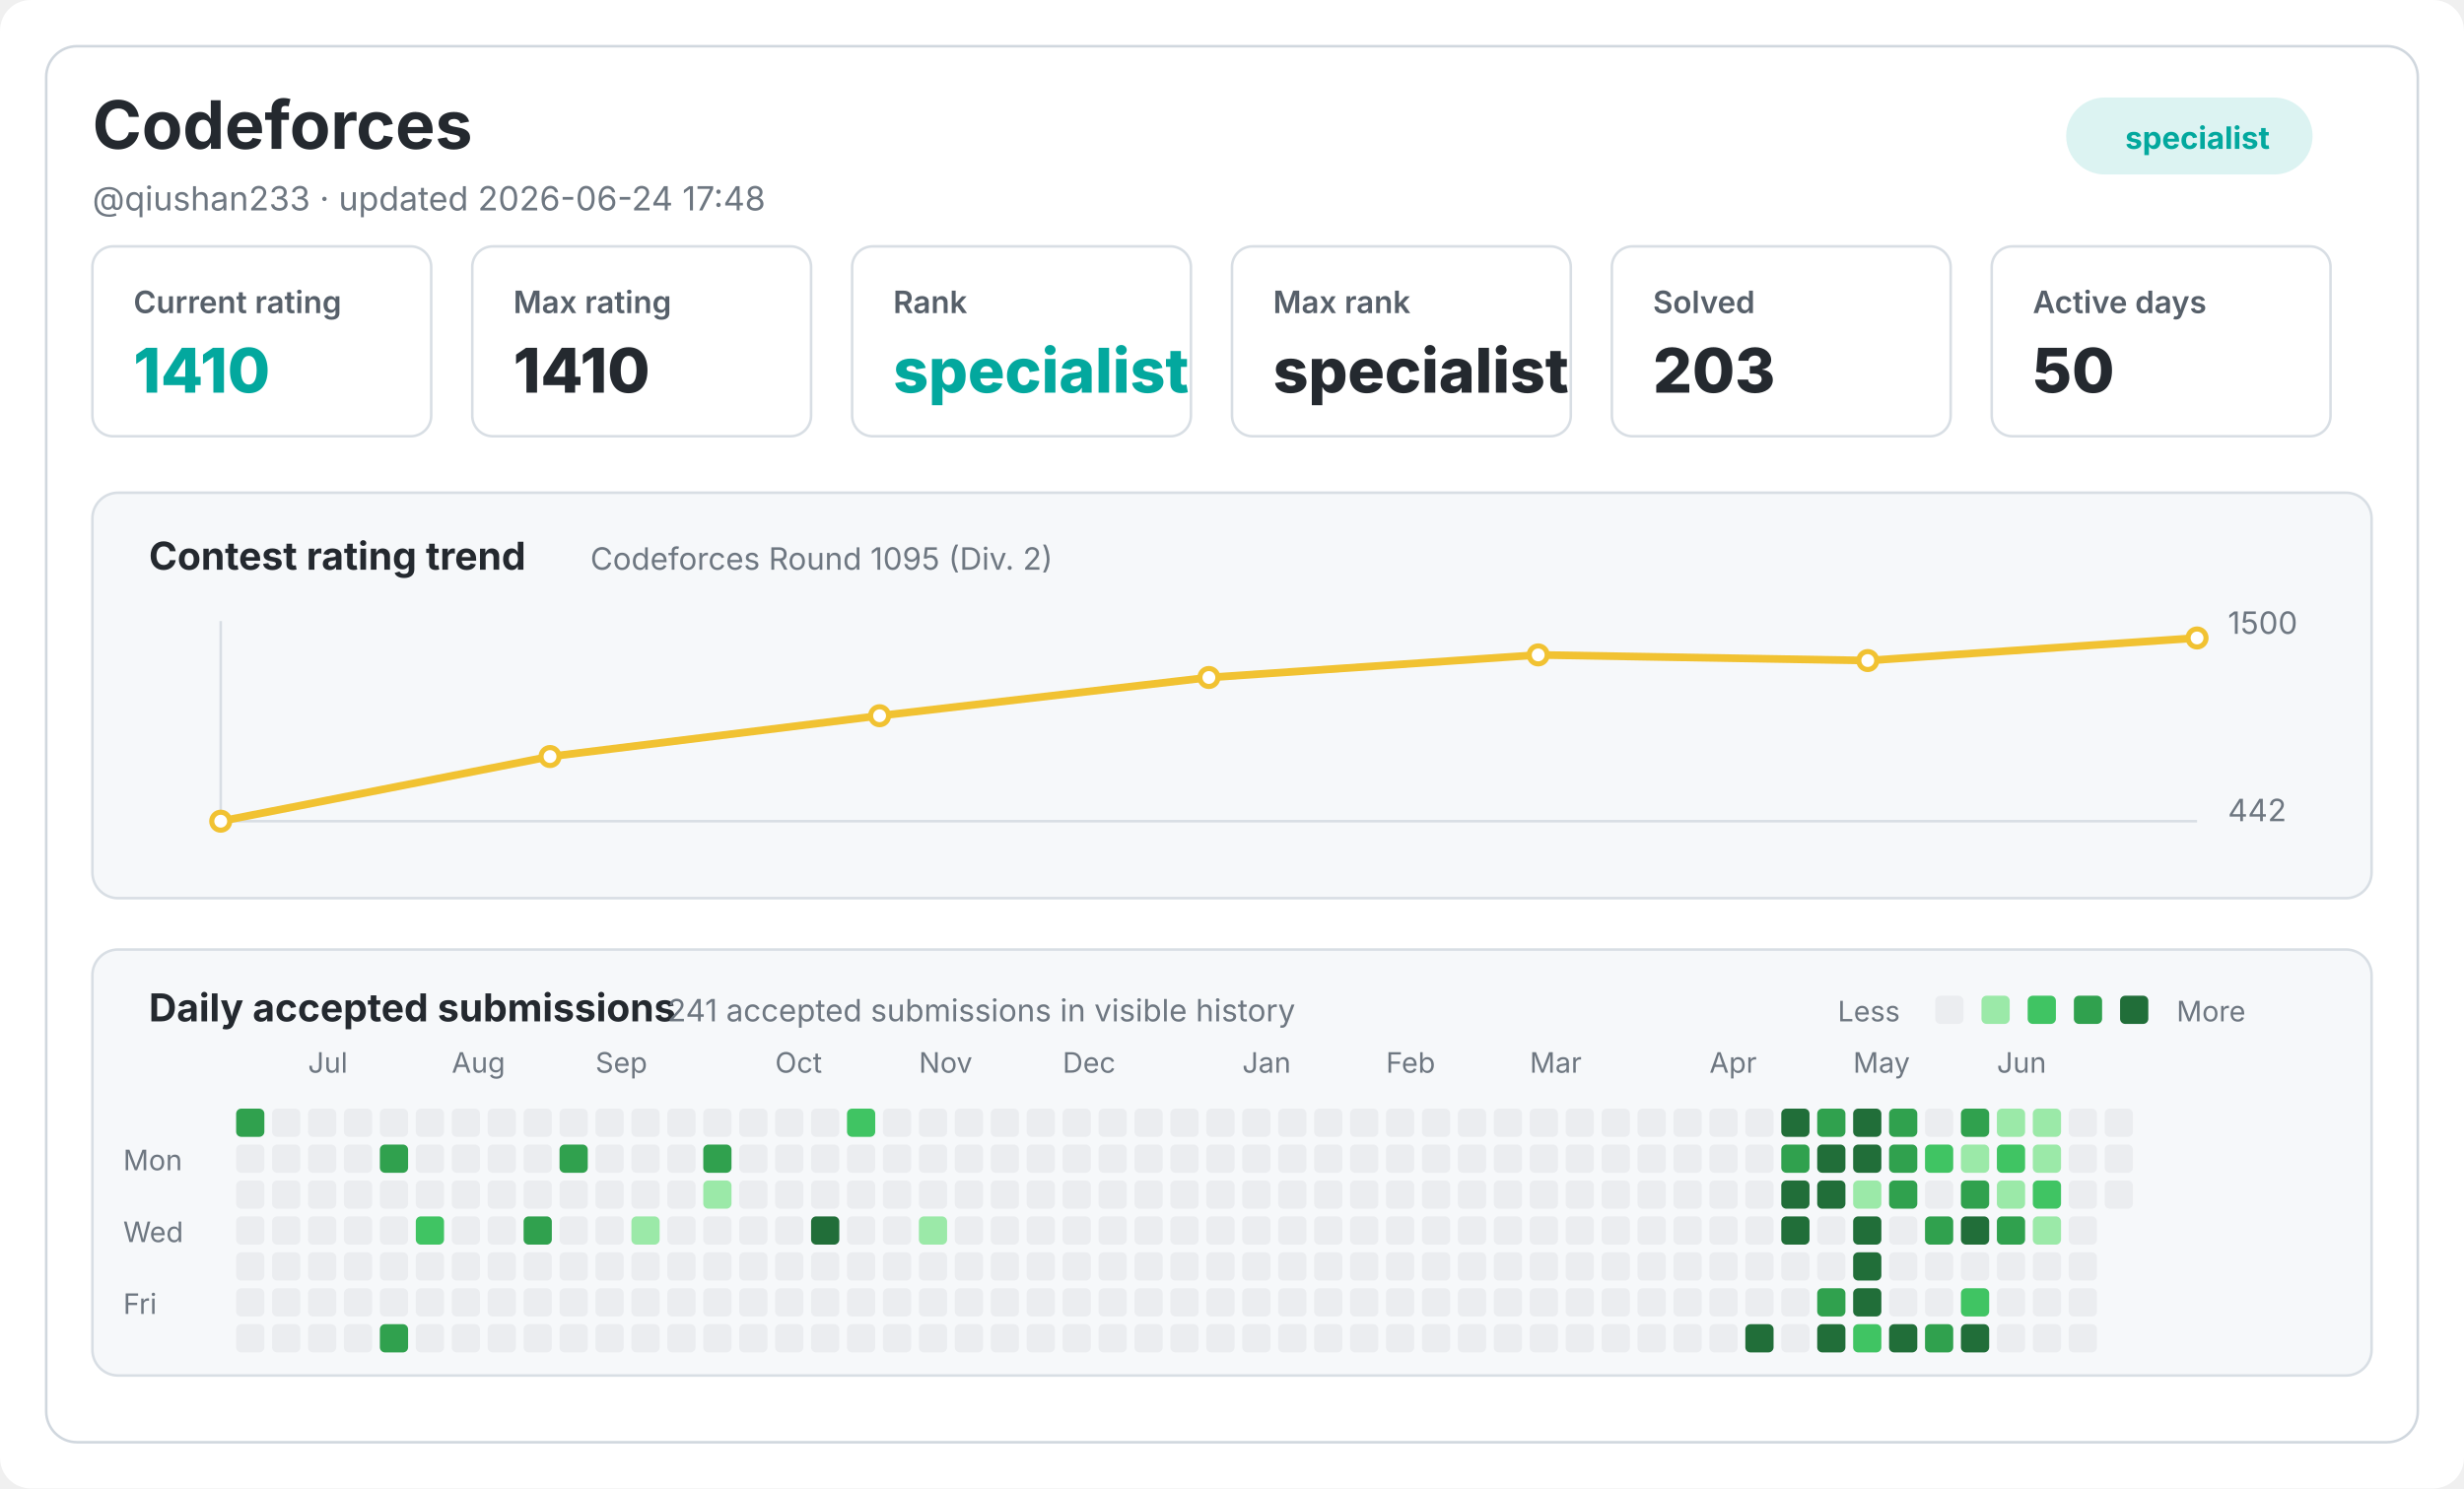
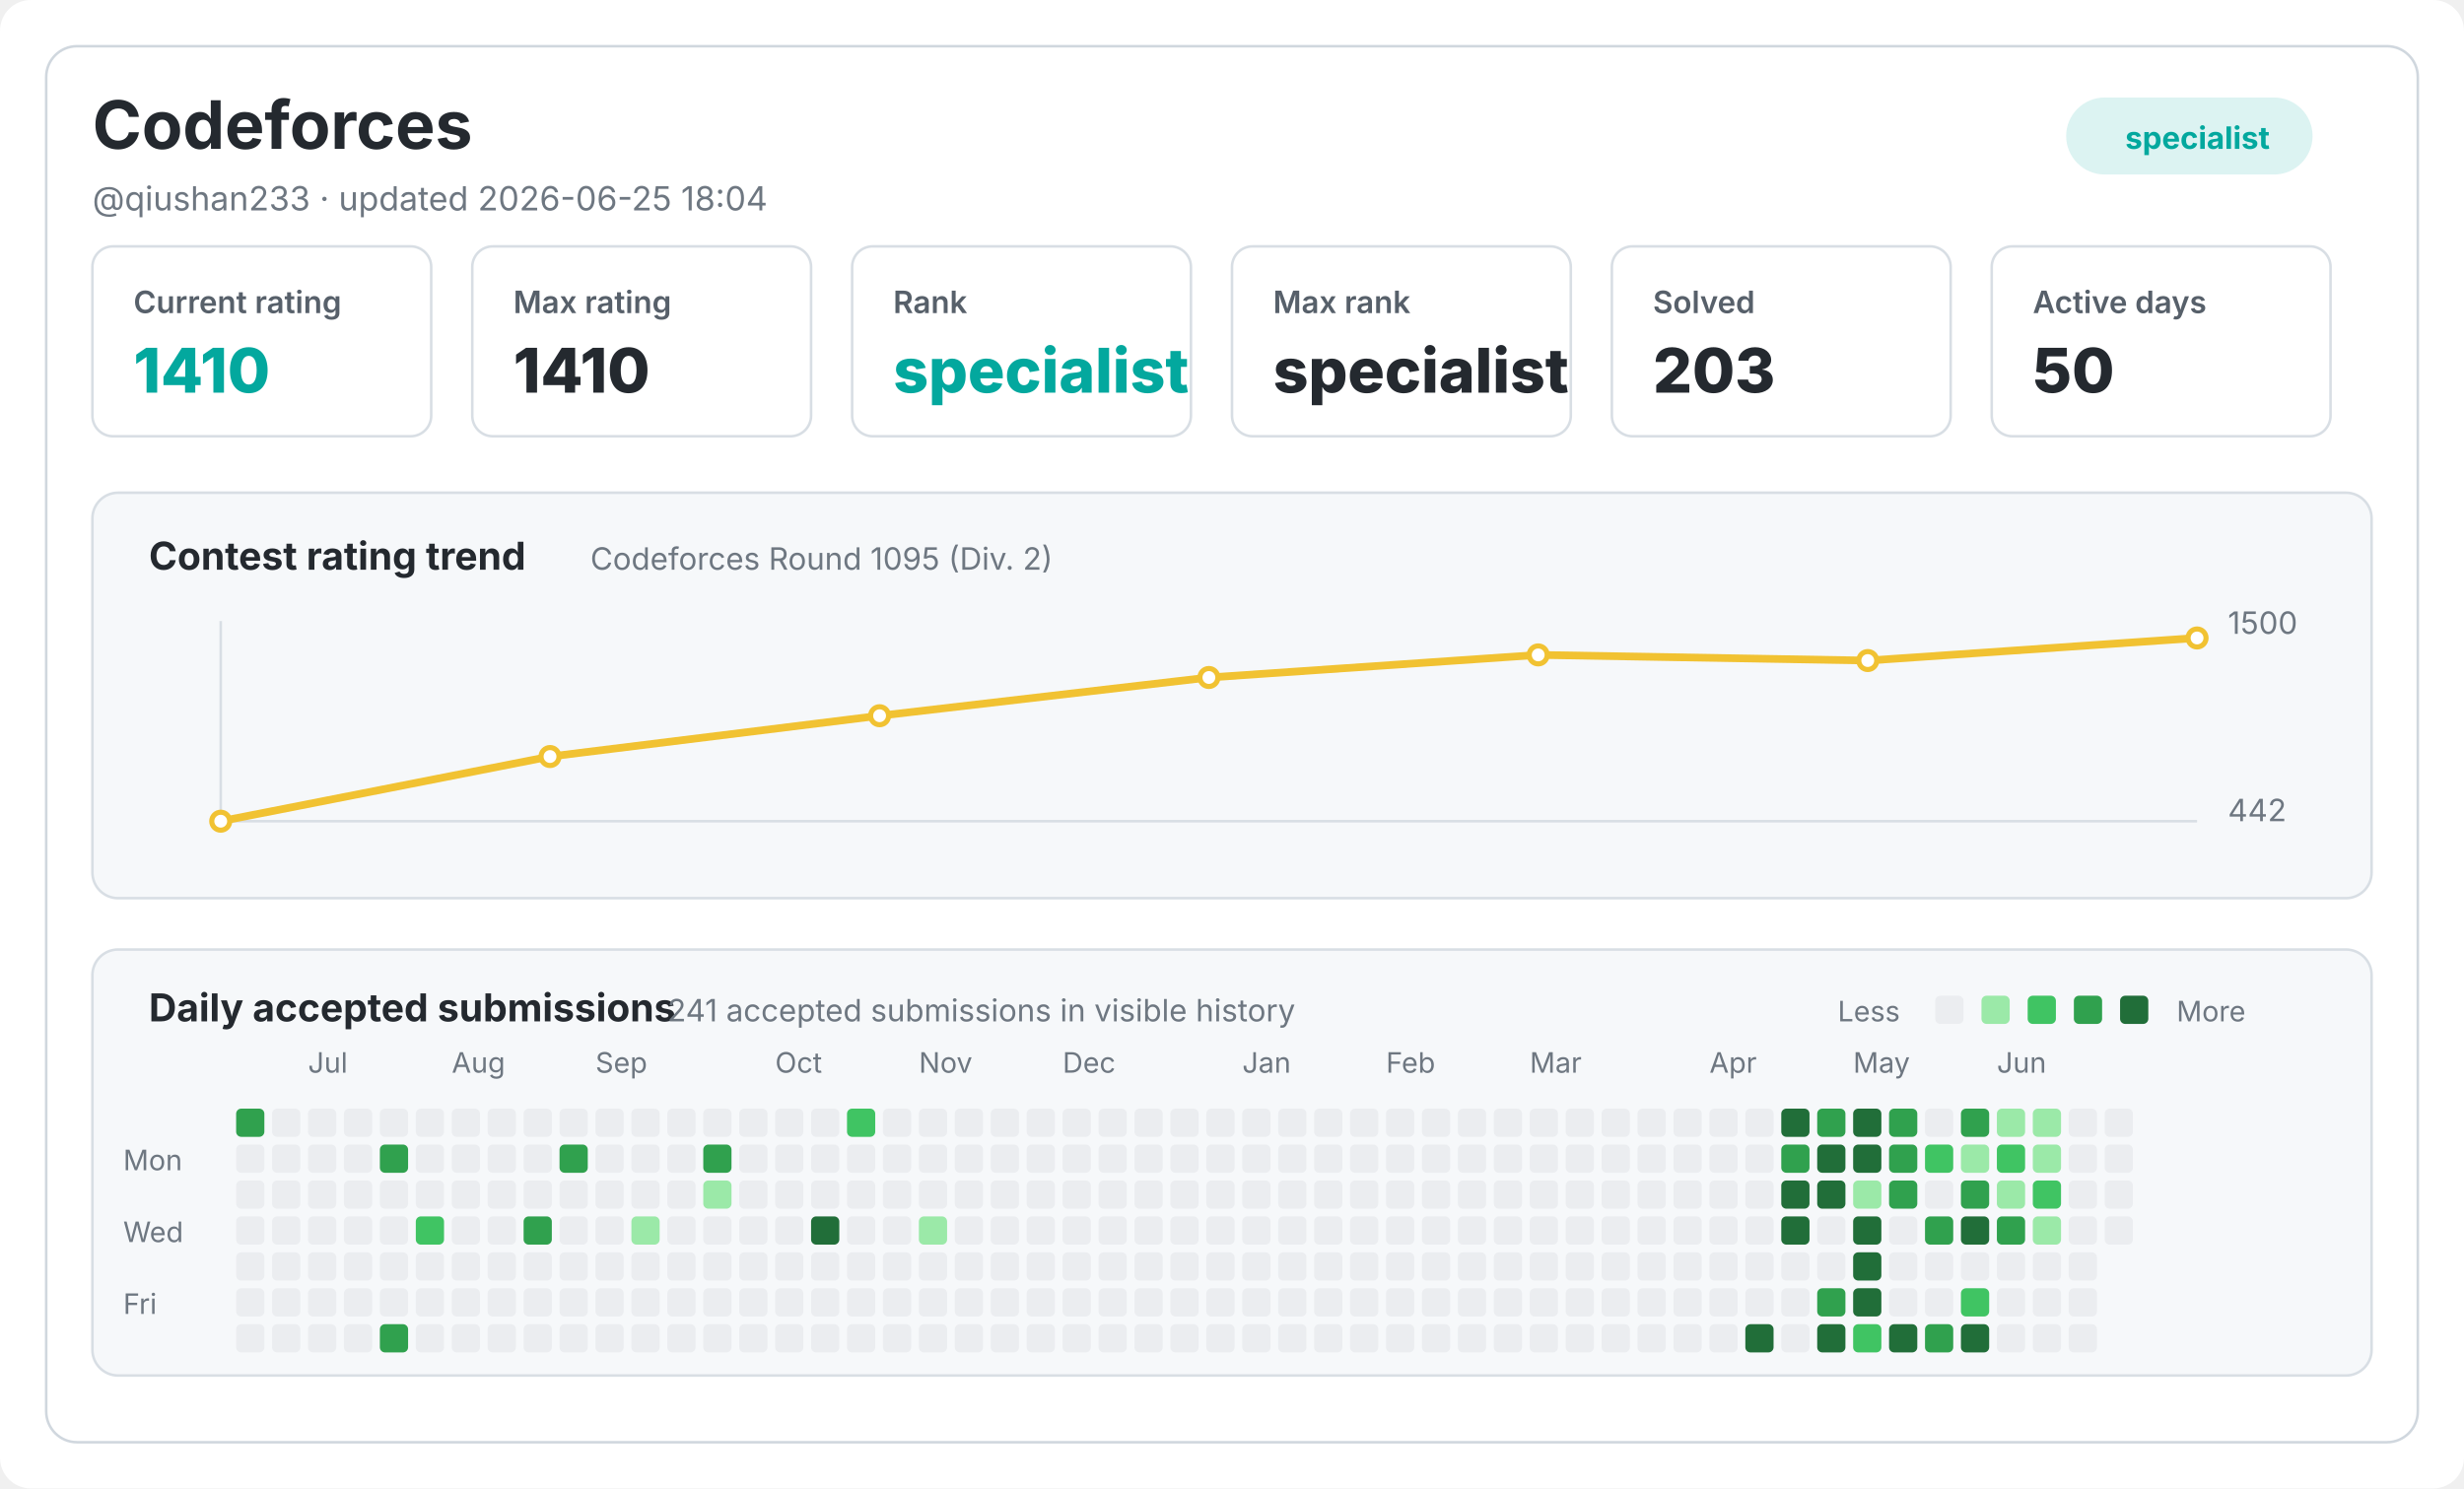
<svg xmlns="http://www.w3.org/2000/svg" width="960" height="580" viewBox="0 0 960 580" role="img" aria-label="Codeforces statistics for qiushan233">
  <style>
  .bg { fill: #ffffff; }
  .shell { fill: #ffffff; stroke: #d0d7de; }
  .soft { fill: #f6f8fa; stroke: #d8dee4; }
  .metric-card { fill: #ffffff; stroke: #d8dee4; }
  .title { font: 700 26px -apple-system,BlinkMacSystemFont,"Segoe UI",sans-serif; fill: #24292f; }
  .subtitle { font: 13px -apple-system,BlinkMacSystemFont,"Segoe UI",sans-serif; fill: #6e7781; }
  .section-title { font: 700 15px -apple-system,BlinkMacSystemFont,"Segoe UI",sans-serif; fill: #24292f; }
  .metric-label { font: 600 12px -apple-system,BlinkMacSystemFont,"Segoe UI",sans-serif; fill: #57606a; }
  .metric-value { font: 800 24px -apple-system,BlinkMacSystemFont,"Segoe UI",sans-serif; fill: #24292f; }
  .muted { font: 12px -apple-system,BlinkMacSystemFont,"Segoe UI",sans-serif; fill: #6e7781; }
  .small { font-size: 11px; }
  .rank { fill: #03a89e; }
  .grid { stroke: #d8dee4; stroke-width: 1; }
  .badge-bg { fill: #03a89e; opacity: 0.14; }
  .badge-text { font: 700 12px -apple-system,BlinkMacSystemFont,"Segoe UI",sans-serif; fill: #03a89e; }
  .heat-cell { cursor: default; transition: stroke 0.12s ease, stroke-width 0.12s ease; }
  .heat-cell:hover { stroke: #0969da; stroke-width: 1.5; }
</style>
  <rect class="bg" width="960" height="580" rx="12" />
  <rect class="shell" x="18" y="18" width="924" height="544" rx="12" />
  <text x="36" y="58" class="title">Codeforces</text>
-   <text x="36" y="82" class="subtitle">@qiushan233 · updated 2026-06-24 17:48</text>
+   <text x="36" y="82" class="subtitle">@qiushan233 · updated 2026-06-25 18:04</text>
  <rect x="805" y="38" width="96" height="30" rx="15" class="badge-bg" />
  <text x="828" y="58" class="badge-text">specialist</text>
  <rect x="36" y="96" width="132" height="74" rx="8" class="metric-card" />
  <text x="52" y="122" class="metric-label">Current rating</text>
  <text x="52" y="153" class="metric-value rank">1410</text>
  <rect x="184" y="96" width="132" height="74" rx="8" class="metric-card" />
  <text x="200" y="122" class="metric-label">Max rating</text>
  <text x="200" y="153" class="metric-value">1410</text>
  <rect x="332" y="96" width="132" height="74" rx="8" class="metric-card" />
  <text x="348" y="122" class="metric-label">Rank</text>
  <text x="348" y="153" class="metric-value rank">specialist</text>
  <rect x="480" y="96" width="132" height="74" rx="8" class="metric-card" />
  <text x="496" y="122" class="metric-label">Max rank</text>
  <text x="496" y="153" class="metric-value">specialist</text>
  <rect x="628" y="96" width="132" height="74" rx="8" class="metric-card" />
  <text x="644" y="122" class="metric-label">Solved</text>
  <text x="644" y="153" class="metric-value">203</text>
  <rect x="776" y="96" width="132" height="74" rx="8" class="metric-card" />
  <text x="792" y="122" class="metric-label">Active days</text>
  <text x="792" y="153" class="metric-value">50</text>
  <rect class="soft" x="36" y="192" width="888" height="158" rx="10" />
  <text x="58" y="222" class="section-title">Contest rating trend</text>
  <text x="230" y="222" class="muted">Codeforces Round 1095 (Div. 2)</text>
  <line x1="86" y1="320" x2="856" y2="320" class="grid" />
  <line x1="86" y1="242" x2="86" y2="320" class="grid" />
  <text x="868" y="247" class="muted">1500</text>
  <text x="868" y="320" class="muted">442</text>
  <polyline points="86.0,320.0 214.3,294.8 342.7,278.9 471.0,264.0 599.3,255.2 727.7,257.4 856.0,248.6" fill="none" stroke="#f1c232" stroke-width="3" stroke-linecap="round" stroke-linejoin="round" />
  <circle cx="86.0" cy="320.0" r="3.5" fill="#fff" stroke="#f1c232" stroke-width="2" />
  <circle cx="214.3" cy="294.8" r="3.5" fill="#fff" stroke="#f1c232" stroke-width="2" />
  <circle cx="342.7" cy="278.9" r="3.5" fill="#fff" stroke="#f1c232" stroke-width="2" />
  <circle cx="471.0" cy="264.0" r="3.5" fill="#fff" stroke="#f1c232" stroke-width="2" />
  <circle cx="599.3" cy="255.2" r="3.5" fill="#fff" stroke="#f1c232" stroke-width="2" />
  <circle cx="727.7" cy="257.4" r="3.5" fill="#fff" stroke="#f1c232" stroke-width="2" />
  <circle cx="856.0" cy="248.6" r="3.5" fill="#fff" stroke="#f1c232" stroke-width="2" />
  <rect class="soft" x="36" y="370" width="888" height="166" rx="10" />
  <text x="58" y="398" class="section-title">Daily accepted submissions</text>
  <text x="260" y="398" class="muted">241 accepted submissions in visible history</text>
  <text x="120" y="418" class="muted small">Jul</text>
  <text x="176" y="418" class="muted small">Aug</text>
  <text x="232" y="418" class="muted small">Sep</text>
  <text x="302" y="418" class="muted small">Oct</text>
  <text x="358" y="418" class="muted small">Nov</text>
  <text x="414" y="418" class="muted small">Dec</text>
  <text x="484" y="418" class="muted small">Jan</text>
  <text x="540" y="418" class="muted small">Feb</text>
  <text x="596" y="418" class="muted small">Mar</text>
  <text x="666" y="418" class="muted small">Apr</text>
  <text x="722" y="418" class="muted small">May</text>
  <text x="778" y="418" class="muted small">Jun</text>
  <text x="48" y="456" class="muted small">Mon</text>
  <text x="48" y="484" class="muted small">Wed</text>
  <text x="48" y="512" class="muted small">Fri</text>
  <rect class="heat-cell" x="92" y="432" width="11" height="11" rx="2" fill="#30a14e" />
  <rect class="heat-cell" x="92" y="446" width="11" height="11" rx="2" fill="#ebedf0" />
  <rect class="heat-cell" x="92" y="460" width="11" height="11" rx="2" fill="#ebedf0" />
  <rect class="heat-cell" x="92" y="474" width="11" height="11" rx="2" fill="#ebedf0" />
  <rect class="heat-cell" x="92" y="488" width="11" height="11" rx="2" fill="#ebedf0" />
  <rect class="heat-cell" x="92" y="502" width="11" height="11" rx="2" fill="#ebedf0" />
  <rect class="heat-cell" x="92" y="516" width="11" height="11" rx="2" fill="#ebedf0" />
  <rect class="heat-cell" x="106" y="432" width="11" height="11" rx="2" fill="#ebedf0" />
  <rect class="heat-cell" x="106" y="446" width="11" height="11" rx="2" fill="#ebedf0" />
  <rect class="heat-cell" x="106" y="460" width="11" height="11" rx="2" fill="#ebedf0" />
  <rect class="heat-cell" x="106" y="474" width="11" height="11" rx="2" fill="#ebedf0" />
  <rect class="heat-cell" x="106" y="488" width="11" height="11" rx="2" fill="#ebedf0" />
  <rect class="heat-cell" x="106" y="502" width="11" height="11" rx="2" fill="#ebedf0" />
  <rect class="heat-cell" x="106" y="516" width="11" height="11" rx="2" fill="#ebedf0" />
  <rect class="heat-cell" x="120" y="432" width="11" height="11" rx="2" fill="#ebedf0" />
  <rect class="heat-cell" x="120" y="446" width="11" height="11" rx="2" fill="#ebedf0" />
  <rect class="heat-cell" x="120" y="460" width="11" height="11" rx="2" fill="#ebedf0" />
  <rect class="heat-cell" x="120" y="474" width="11" height="11" rx="2" fill="#ebedf0" />
  <rect class="heat-cell" x="120" y="488" width="11" height="11" rx="2" fill="#ebedf0" />
  <rect class="heat-cell" x="120" y="502" width="11" height="11" rx="2" fill="#ebedf0" />
  <rect class="heat-cell" x="120" y="516" width="11" height="11" rx="2" fill="#ebedf0" />
  <rect class="heat-cell" x="134" y="432" width="11" height="11" rx="2" fill="#ebedf0" />
  <rect class="heat-cell" x="134" y="446" width="11" height="11" rx="2" fill="#ebedf0" />
  <rect class="heat-cell" x="134" y="460" width="11" height="11" rx="2" fill="#ebedf0" />
  <rect class="heat-cell" x="134" y="474" width="11" height="11" rx="2" fill="#ebedf0" />
  <rect class="heat-cell" x="134" y="488" width="11" height="11" rx="2" fill="#ebedf0" />
  <rect class="heat-cell" x="134" y="502" width="11" height="11" rx="2" fill="#ebedf0" />
  <rect class="heat-cell" x="134" y="516" width="11" height="11" rx="2" fill="#ebedf0" />
  <rect class="heat-cell" x="148" y="432" width="11" height="11" rx="2" fill="#ebedf0" />
  <rect class="heat-cell" x="148" y="446" width="11" height="11" rx="2" fill="#30a14e" />
  <rect class="heat-cell" x="148" y="460" width="11" height="11" rx="2" fill="#ebedf0" />
  <rect class="heat-cell" x="148" y="474" width="11" height="11" rx="2" fill="#ebedf0" />
  <rect class="heat-cell" x="148" y="488" width="11" height="11" rx="2" fill="#ebedf0" />
  <rect class="heat-cell" x="148" y="502" width="11" height="11" rx="2" fill="#ebedf0" />
  <rect class="heat-cell" x="148" y="516" width="11" height="11" rx="2" fill="#30a14e" />
  <rect class="heat-cell" x="162" y="432" width="11" height="11" rx="2" fill="#ebedf0" />
  <rect class="heat-cell" x="162" y="446" width="11" height="11" rx="2" fill="#ebedf0" />
  <rect class="heat-cell" x="162" y="460" width="11" height="11" rx="2" fill="#ebedf0" />
  <rect class="heat-cell" x="162" y="474" width="11" height="11" rx="2" fill="#40c463" />
  <rect class="heat-cell" x="162" y="488" width="11" height="11" rx="2" fill="#ebedf0" />
  <rect class="heat-cell" x="162" y="502" width="11" height="11" rx="2" fill="#ebedf0" />
  <rect class="heat-cell" x="162" y="516" width="11" height="11" rx="2" fill="#ebedf0" />
  <rect class="heat-cell" x="176" y="432" width="11" height="11" rx="2" fill="#ebedf0" />
  <rect class="heat-cell" x="176" y="446" width="11" height="11" rx="2" fill="#ebedf0" />
  <rect class="heat-cell" x="176" y="460" width="11" height="11" rx="2" fill="#ebedf0" />
  <rect class="heat-cell" x="176" y="474" width="11" height="11" rx="2" fill="#ebedf0" />
  <rect class="heat-cell" x="176" y="488" width="11" height="11" rx="2" fill="#ebedf0" />
  <rect class="heat-cell" x="176" y="502" width="11" height="11" rx="2" fill="#ebedf0" />
  <rect class="heat-cell" x="176" y="516" width="11" height="11" rx="2" fill="#ebedf0" />
  <rect class="heat-cell" x="190" y="432" width="11" height="11" rx="2" fill="#ebedf0" />
  <rect class="heat-cell" x="190" y="446" width="11" height="11" rx="2" fill="#ebedf0" />
  <rect class="heat-cell" x="190" y="460" width="11" height="11" rx="2" fill="#ebedf0" />
  <rect class="heat-cell" x="190" y="474" width="11" height="11" rx="2" fill="#ebedf0" />
  <rect class="heat-cell" x="190" y="488" width="11" height="11" rx="2" fill="#ebedf0" />
  <rect class="heat-cell" x="190" y="502" width="11" height="11" rx="2" fill="#ebedf0" />
  <rect class="heat-cell" x="190" y="516" width="11" height="11" rx="2" fill="#ebedf0" />
  <rect class="heat-cell" x="204" y="432" width="11" height="11" rx="2" fill="#ebedf0" />
  <rect class="heat-cell" x="204" y="446" width="11" height="11" rx="2" fill="#ebedf0" />
  <rect class="heat-cell" x="204" y="460" width="11" height="11" rx="2" fill="#ebedf0" />
  <rect class="heat-cell" x="204" y="474" width="11" height="11" rx="2" fill="#30a14e" />
  <rect class="heat-cell" x="204" y="488" width="11" height="11" rx="2" fill="#ebedf0" />
  <rect class="heat-cell" x="204" y="502" width="11" height="11" rx="2" fill="#ebedf0" />
  <rect class="heat-cell" x="204" y="516" width="11" height="11" rx="2" fill="#ebedf0" />
  <rect class="heat-cell" x="218" y="432" width="11" height="11" rx="2" fill="#ebedf0" />
  <rect class="heat-cell" x="218" y="446" width="11" height="11" rx="2" fill="#30a14e" />
  <rect class="heat-cell" x="218" y="460" width="11" height="11" rx="2" fill="#ebedf0" />
  <rect class="heat-cell" x="218" y="474" width="11" height="11" rx="2" fill="#ebedf0" />
  <rect class="heat-cell" x="218" y="488" width="11" height="11" rx="2" fill="#ebedf0" />
  <rect class="heat-cell" x="218" y="502" width="11" height="11" rx="2" fill="#ebedf0" />
  <rect class="heat-cell" x="218" y="516" width="11" height="11" rx="2" fill="#ebedf0" />
  <rect class="heat-cell" x="232" y="432" width="11" height="11" rx="2" fill="#ebedf0" />
  <rect class="heat-cell" x="232" y="446" width="11" height="11" rx="2" fill="#ebedf0" />
  <rect class="heat-cell" x="232" y="460" width="11" height="11" rx="2" fill="#ebedf0" />
  <rect class="heat-cell" x="232" y="474" width="11" height="11" rx="2" fill="#ebedf0" />
  <rect class="heat-cell" x="232" y="488" width="11" height="11" rx="2" fill="#ebedf0" />
  <rect class="heat-cell" x="232" y="502" width="11" height="11" rx="2" fill="#ebedf0" />
  <rect class="heat-cell" x="232" y="516" width="11" height="11" rx="2" fill="#ebedf0" />
  <rect class="heat-cell" x="246" y="432" width="11" height="11" rx="2" fill="#ebedf0" />
  <rect class="heat-cell" x="246" y="446" width="11" height="11" rx="2" fill="#ebedf0" />
  <rect class="heat-cell" x="246" y="460" width="11" height="11" rx="2" fill="#ebedf0" />
  <rect class="heat-cell" x="246" y="474" width="11" height="11" rx="2" fill="#9be9a8" />
  <rect class="heat-cell" x="246" y="488" width="11" height="11" rx="2" fill="#ebedf0" />
  <rect class="heat-cell" x="246" y="502" width="11" height="11" rx="2" fill="#ebedf0" />
  <rect class="heat-cell" x="246" y="516" width="11" height="11" rx="2" fill="#ebedf0" />
  <rect class="heat-cell" x="260" y="432" width="11" height="11" rx="2" fill="#ebedf0" />
  <rect class="heat-cell" x="260" y="446" width="11" height="11" rx="2" fill="#ebedf0" />
  <rect class="heat-cell" x="260" y="460" width="11" height="11" rx="2" fill="#ebedf0" />
  <rect class="heat-cell" x="260" y="474" width="11" height="11" rx="2" fill="#ebedf0" />
  <rect class="heat-cell" x="260" y="488" width="11" height="11" rx="2" fill="#ebedf0" />
  <rect class="heat-cell" x="260" y="502" width="11" height="11" rx="2" fill="#ebedf0" />
  <rect class="heat-cell" x="260" y="516" width="11" height="11" rx="2" fill="#ebedf0" />
  <rect class="heat-cell" x="274" y="432" width="11" height="11" rx="2" fill="#ebedf0" />
  <rect class="heat-cell" x="274" y="446" width="11" height="11" rx="2" fill="#30a14e" />
  <rect class="heat-cell" x="274" y="460" width="11" height="11" rx="2" fill="#9be9a8" />
  <rect class="heat-cell" x="274" y="474" width="11" height="11" rx="2" fill="#ebedf0" />
  <rect class="heat-cell" x="274" y="488" width="11" height="11" rx="2" fill="#ebedf0" />
  <rect class="heat-cell" x="274" y="502" width="11" height="11" rx="2" fill="#ebedf0" />
  <rect class="heat-cell" x="274" y="516" width="11" height="11" rx="2" fill="#ebedf0" />
  <rect class="heat-cell" x="288" y="432" width="11" height="11" rx="2" fill="#ebedf0" />
  <rect class="heat-cell" x="288" y="446" width="11" height="11" rx="2" fill="#ebedf0" />
  <rect class="heat-cell" x="288" y="460" width="11" height="11" rx="2" fill="#ebedf0" />
  <rect class="heat-cell" x="288" y="474" width="11" height="11" rx="2" fill="#ebedf0" />
  <rect class="heat-cell" x="288" y="488" width="11" height="11" rx="2" fill="#ebedf0" />
  <rect class="heat-cell" x="288" y="502" width="11" height="11" rx="2" fill="#ebedf0" />
  <rect class="heat-cell" x="288" y="516" width="11" height="11" rx="2" fill="#ebedf0" />
  <rect class="heat-cell" x="302" y="432" width="11" height="11" rx="2" fill="#ebedf0" />
  <rect class="heat-cell" x="302" y="446" width="11" height="11" rx="2" fill="#ebedf0" />
  <rect class="heat-cell" x="302" y="460" width="11" height="11" rx="2" fill="#ebedf0" />
  <rect class="heat-cell" x="302" y="474" width="11" height="11" rx="2" fill="#ebedf0" />
  <rect class="heat-cell" x="302" y="488" width="11" height="11" rx="2" fill="#ebedf0" />
  <rect class="heat-cell" x="302" y="502" width="11" height="11" rx="2" fill="#ebedf0" />
  <rect class="heat-cell" x="302" y="516" width="11" height="11" rx="2" fill="#ebedf0" />
  <rect class="heat-cell" x="316" y="432" width="11" height="11" rx="2" fill="#ebedf0" />
  <rect class="heat-cell" x="316" y="446" width="11" height="11" rx="2" fill="#ebedf0" />
  <rect class="heat-cell" x="316" y="460" width="11" height="11" rx="2" fill="#ebedf0" />
  <rect class="heat-cell" x="316" y="474" width="11" height="11" rx="2" fill="#216e39" />
  <rect class="heat-cell" x="316" y="488" width="11" height="11" rx="2" fill="#ebedf0" />
  <rect class="heat-cell" x="316" y="502" width="11" height="11" rx="2" fill="#ebedf0" />
  <rect class="heat-cell" x="316" y="516" width="11" height="11" rx="2" fill="#ebedf0" />
  <rect class="heat-cell" x="330" y="432" width="11" height="11" rx="2" fill="#40c463" />
  <rect class="heat-cell" x="330" y="446" width="11" height="11" rx="2" fill="#ebedf0" />
  <rect class="heat-cell" x="330" y="460" width="11" height="11" rx="2" fill="#ebedf0" />
  <rect class="heat-cell" x="330" y="474" width="11" height="11" rx="2" fill="#ebedf0" />
  <rect class="heat-cell" x="330" y="488" width="11" height="11" rx="2" fill="#ebedf0" />
  <rect class="heat-cell" x="330" y="502" width="11" height="11" rx="2" fill="#ebedf0" />
  <rect class="heat-cell" x="330" y="516" width="11" height="11" rx="2" fill="#ebedf0" />
  <rect class="heat-cell" x="344" y="432" width="11" height="11" rx="2" fill="#ebedf0" />
  <rect class="heat-cell" x="344" y="446" width="11" height="11" rx="2" fill="#ebedf0" />
  <rect class="heat-cell" x="344" y="460" width="11" height="11" rx="2" fill="#ebedf0" />
  <rect class="heat-cell" x="344" y="474" width="11" height="11" rx="2" fill="#ebedf0" />
  <rect class="heat-cell" x="344" y="488" width="11" height="11" rx="2" fill="#ebedf0" />
  <rect class="heat-cell" x="344" y="502" width="11" height="11" rx="2" fill="#ebedf0" />
  <rect class="heat-cell" x="344" y="516" width="11" height="11" rx="2" fill="#ebedf0" />
  <rect class="heat-cell" x="358" y="432" width="11" height="11" rx="2" fill="#ebedf0" />
  <rect class="heat-cell" x="358" y="446" width="11" height="11" rx="2" fill="#ebedf0" />
  <rect class="heat-cell" x="358" y="460" width="11" height="11" rx="2" fill="#ebedf0" />
  <rect class="heat-cell" x="358" y="474" width="11" height="11" rx="2" fill="#9be9a8" />
  <rect class="heat-cell" x="358" y="488" width="11" height="11" rx="2" fill="#ebedf0" />
  <rect class="heat-cell" x="358" y="502" width="11" height="11" rx="2" fill="#ebedf0" />
  <rect class="heat-cell" x="358" y="516" width="11" height="11" rx="2" fill="#ebedf0" />
  <rect class="heat-cell" x="372" y="432" width="11" height="11" rx="2" fill="#ebedf0" />
  <rect class="heat-cell" x="372" y="446" width="11" height="11" rx="2" fill="#ebedf0" />
  <rect class="heat-cell" x="372" y="460" width="11" height="11" rx="2" fill="#ebedf0" />
  <rect class="heat-cell" x="372" y="474" width="11" height="11" rx="2" fill="#ebedf0" />
  <rect class="heat-cell" x="372" y="488" width="11" height="11" rx="2" fill="#ebedf0" />
  <rect class="heat-cell" x="372" y="502" width="11" height="11" rx="2" fill="#ebedf0" />
  <rect class="heat-cell" x="372" y="516" width="11" height="11" rx="2" fill="#ebedf0" />
  <rect class="heat-cell" x="386" y="432" width="11" height="11" rx="2" fill="#ebedf0" />
  <rect class="heat-cell" x="386" y="446" width="11" height="11" rx="2" fill="#ebedf0" />
  <rect class="heat-cell" x="386" y="460" width="11" height="11" rx="2" fill="#ebedf0" />
  <rect class="heat-cell" x="386" y="474" width="11" height="11" rx="2" fill="#ebedf0" />
  <rect class="heat-cell" x="386" y="488" width="11" height="11" rx="2" fill="#ebedf0" />
  <rect class="heat-cell" x="386" y="502" width="11" height="11" rx="2" fill="#ebedf0" />
  <rect class="heat-cell" x="386" y="516" width="11" height="11" rx="2" fill="#ebedf0" />
  <rect class="heat-cell" x="400" y="432" width="11" height="11" rx="2" fill="#ebedf0" />
  <rect class="heat-cell" x="400" y="446" width="11" height="11" rx="2" fill="#ebedf0" />
  <rect class="heat-cell" x="400" y="460" width="11" height="11" rx="2" fill="#ebedf0" />
  <rect class="heat-cell" x="400" y="474" width="11" height="11" rx="2" fill="#ebedf0" />
  <rect class="heat-cell" x="400" y="488" width="11" height="11" rx="2" fill="#ebedf0" />
  <rect class="heat-cell" x="400" y="502" width="11" height="11" rx="2" fill="#ebedf0" />
  <rect class="heat-cell" x="400" y="516" width="11" height="11" rx="2" fill="#ebedf0" />
  <rect class="heat-cell" x="414" y="432" width="11" height="11" rx="2" fill="#ebedf0" />
  <rect class="heat-cell" x="414" y="446" width="11" height="11" rx="2" fill="#ebedf0" />
  <rect class="heat-cell" x="414" y="460" width="11" height="11" rx="2" fill="#ebedf0" />
  <rect class="heat-cell" x="414" y="474" width="11" height="11" rx="2" fill="#ebedf0" />
  <rect class="heat-cell" x="414" y="488" width="11" height="11" rx="2" fill="#ebedf0" />
  <rect class="heat-cell" x="414" y="502" width="11" height="11" rx="2" fill="#ebedf0" />
  <rect class="heat-cell" x="414" y="516" width="11" height="11" rx="2" fill="#ebedf0" />
  <rect class="heat-cell" x="428" y="432" width="11" height="11" rx="2" fill="#ebedf0" />
  <rect class="heat-cell" x="428" y="446" width="11" height="11" rx="2" fill="#ebedf0" />
  <rect class="heat-cell" x="428" y="460" width="11" height="11" rx="2" fill="#ebedf0" />
  <rect class="heat-cell" x="428" y="474" width="11" height="11" rx="2" fill="#ebedf0" />
  <rect class="heat-cell" x="428" y="488" width="11" height="11" rx="2" fill="#ebedf0" />
  <rect class="heat-cell" x="428" y="502" width="11" height="11" rx="2" fill="#ebedf0" />
  <rect class="heat-cell" x="428" y="516" width="11" height="11" rx="2" fill="#ebedf0" />
  <rect class="heat-cell" x="442" y="432" width="11" height="11" rx="2" fill="#ebedf0" />
  <rect class="heat-cell" x="442" y="446" width="11" height="11" rx="2" fill="#ebedf0" />
  <rect class="heat-cell" x="442" y="460" width="11" height="11" rx="2" fill="#ebedf0" />
  <rect class="heat-cell" x="442" y="474" width="11" height="11" rx="2" fill="#ebedf0" />
  <rect class="heat-cell" x="442" y="488" width="11" height="11" rx="2" fill="#ebedf0" />
  <rect class="heat-cell" x="442" y="502" width="11" height="11" rx="2" fill="#ebedf0" />
  <rect class="heat-cell" x="442" y="516" width="11" height="11" rx="2" fill="#ebedf0" />
  <rect class="heat-cell" x="456" y="432" width="11" height="11" rx="2" fill="#ebedf0" />
  <rect class="heat-cell" x="456" y="446" width="11" height="11" rx="2" fill="#ebedf0" />
  <rect class="heat-cell" x="456" y="460" width="11" height="11" rx="2" fill="#ebedf0" />
  <rect class="heat-cell" x="456" y="474" width="11" height="11" rx="2" fill="#ebedf0" />
  <rect class="heat-cell" x="456" y="488" width="11" height="11" rx="2" fill="#ebedf0" />
  <rect class="heat-cell" x="456" y="502" width="11" height="11" rx="2" fill="#ebedf0" />
  <rect class="heat-cell" x="456" y="516" width="11" height="11" rx="2" fill="#ebedf0" />
  <rect class="heat-cell" x="470" y="432" width="11" height="11" rx="2" fill="#ebedf0" />
  <rect class="heat-cell" x="470" y="446" width="11" height="11" rx="2" fill="#ebedf0" />
  <rect class="heat-cell" x="470" y="460" width="11" height="11" rx="2" fill="#ebedf0" />
  <rect class="heat-cell" x="470" y="474" width="11" height="11" rx="2" fill="#ebedf0" />
  <rect class="heat-cell" x="470" y="488" width="11" height="11" rx="2" fill="#ebedf0" />
  <rect class="heat-cell" x="470" y="502" width="11" height="11" rx="2" fill="#ebedf0" />
  <rect class="heat-cell" x="470" y="516" width="11" height="11" rx="2" fill="#ebedf0" />
  <rect class="heat-cell" x="484" y="432" width="11" height="11" rx="2" fill="#ebedf0" />
  <rect class="heat-cell" x="484" y="446" width="11" height="11" rx="2" fill="#ebedf0" />
  <rect class="heat-cell" x="484" y="460" width="11" height="11" rx="2" fill="#ebedf0" />
  <rect class="heat-cell" x="484" y="474" width="11" height="11" rx="2" fill="#ebedf0" />
  <rect class="heat-cell" x="484" y="488" width="11" height="11" rx="2" fill="#ebedf0" />
  <rect class="heat-cell" x="484" y="502" width="11" height="11" rx="2" fill="#ebedf0" />
  <rect class="heat-cell" x="484" y="516" width="11" height="11" rx="2" fill="#ebedf0" />
  <rect class="heat-cell" x="498" y="432" width="11" height="11" rx="2" fill="#ebedf0" />
  <rect class="heat-cell" x="498" y="446" width="11" height="11" rx="2" fill="#ebedf0" />
  <rect class="heat-cell" x="498" y="460" width="11" height="11" rx="2" fill="#ebedf0" />
  <rect class="heat-cell" x="498" y="474" width="11" height="11" rx="2" fill="#ebedf0" />
  <rect class="heat-cell" x="498" y="488" width="11" height="11" rx="2" fill="#ebedf0" />
  <rect class="heat-cell" x="498" y="502" width="11" height="11" rx="2" fill="#ebedf0" />
  <rect class="heat-cell" x="498" y="516" width="11" height="11" rx="2" fill="#ebedf0" />
  <rect class="heat-cell" x="512" y="432" width="11" height="11" rx="2" fill="#ebedf0" />
  <rect class="heat-cell" x="512" y="446" width="11" height="11" rx="2" fill="#ebedf0" />
  <rect class="heat-cell" x="512" y="460" width="11" height="11" rx="2" fill="#ebedf0" />
  <rect class="heat-cell" x="512" y="474" width="11" height="11" rx="2" fill="#ebedf0" />
  <rect class="heat-cell" x="512" y="488" width="11" height="11" rx="2" fill="#ebedf0" />
  <rect class="heat-cell" x="512" y="502" width="11" height="11" rx="2" fill="#ebedf0" />
  <rect class="heat-cell" x="512" y="516" width="11" height="11" rx="2" fill="#ebedf0" />
  <rect class="heat-cell" x="526" y="432" width="11" height="11" rx="2" fill="#ebedf0" />
  <rect class="heat-cell" x="526" y="446" width="11" height="11" rx="2" fill="#ebedf0" />
  <rect class="heat-cell" x="526" y="460" width="11" height="11" rx="2" fill="#ebedf0" />
  <rect class="heat-cell" x="526" y="474" width="11" height="11" rx="2" fill="#ebedf0" />
  <rect class="heat-cell" x="526" y="488" width="11" height="11" rx="2" fill="#ebedf0" />
  <rect class="heat-cell" x="526" y="502" width="11" height="11" rx="2" fill="#ebedf0" />
  <rect class="heat-cell" x="526" y="516" width="11" height="11" rx="2" fill="#ebedf0" />
  <rect class="heat-cell" x="540" y="432" width="11" height="11" rx="2" fill="#ebedf0" />
  <rect class="heat-cell" x="540" y="446" width="11" height="11" rx="2" fill="#ebedf0" />
  <rect class="heat-cell" x="540" y="460" width="11" height="11" rx="2" fill="#ebedf0" />
  <rect class="heat-cell" x="540" y="474" width="11" height="11" rx="2" fill="#ebedf0" />
  <rect class="heat-cell" x="540" y="488" width="11" height="11" rx="2" fill="#ebedf0" />
  <rect class="heat-cell" x="540" y="502" width="11" height="11" rx="2" fill="#ebedf0" />
  <rect class="heat-cell" x="540" y="516" width="11" height="11" rx="2" fill="#ebedf0" />
  <rect class="heat-cell" x="554" y="432" width="11" height="11" rx="2" fill="#ebedf0" />
  <rect class="heat-cell" x="554" y="446" width="11" height="11" rx="2" fill="#ebedf0" />
  <rect class="heat-cell" x="554" y="460" width="11" height="11" rx="2" fill="#ebedf0" />
  <rect class="heat-cell" x="554" y="474" width="11" height="11" rx="2" fill="#ebedf0" />
  <rect class="heat-cell" x="554" y="488" width="11" height="11" rx="2" fill="#ebedf0" />
  <rect class="heat-cell" x="554" y="502" width="11" height="11" rx="2" fill="#ebedf0" />
  <rect class="heat-cell" x="554" y="516" width="11" height="11" rx="2" fill="#ebedf0" />
  <rect class="heat-cell" x="568" y="432" width="11" height="11" rx="2" fill="#ebedf0" />
  <rect class="heat-cell" x="568" y="446" width="11" height="11" rx="2" fill="#ebedf0" />
  <rect class="heat-cell" x="568" y="460" width="11" height="11" rx="2" fill="#ebedf0" />
  <rect class="heat-cell" x="568" y="474" width="11" height="11" rx="2" fill="#ebedf0" />
  <rect class="heat-cell" x="568" y="488" width="11" height="11" rx="2" fill="#ebedf0" />
  <rect class="heat-cell" x="568" y="502" width="11" height="11" rx="2" fill="#ebedf0" />
  <rect class="heat-cell" x="568" y="516" width="11" height="11" rx="2" fill="#ebedf0" />
  <rect class="heat-cell" x="582" y="432" width="11" height="11" rx="2" fill="#ebedf0" />
  <rect class="heat-cell" x="582" y="446" width="11" height="11" rx="2" fill="#ebedf0" />
  <rect class="heat-cell" x="582" y="460" width="11" height="11" rx="2" fill="#ebedf0" />
  <rect class="heat-cell" x="582" y="474" width="11" height="11" rx="2" fill="#ebedf0" />
  <rect class="heat-cell" x="582" y="488" width="11" height="11" rx="2" fill="#ebedf0" />
  <rect class="heat-cell" x="582" y="502" width="11" height="11" rx="2" fill="#ebedf0" />
  <rect class="heat-cell" x="582" y="516" width="11" height="11" rx="2" fill="#ebedf0" />
  <rect class="heat-cell" x="596" y="432" width="11" height="11" rx="2" fill="#ebedf0" />
  <rect class="heat-cell" x="596" y="446" width="11" height="11" rx="2" fill="#ebedf0" />
  <rect class="heat-cell" x="596" y="460" width="11" height="11" rx="2" fill="#ebedf0" />
  <rect class="heat-cell" x="596" y="474" width="11" height="11" rx="2" fill="#ebedf0" />
  <rect class="heat-cell" x="596" y="488" width="11" height="11" rx="2" fill="#ebedf0" />
  <rect class="heat-cell" x="596" y="502" width="11" height="11" rx="2" fill="#ebedf0" />
  <rect class="heat-cell" x="596" y="516" width="11" height="11" rx="2" fill="#ebedf0" />
  <rect class="heat-cell" x="610" y="432" width="11" height="11" rx="2" fill="#ebedf0" />
  <rect class="heat-cell" x="610" y="446" width="11" height="11" rx="2" fill="#ebedf0" />
  <rect class="heat-cell" x="610" y="460" width="11" height="11" rx="2" fill="#ebedf0" />
  <rect class="heat-cell" x="610" y="474" width="11" height="11" rx="2" fill="#ebedf0" />
  <rect class="heat-cell" x="610" y="488" width="11" height="11" rx="2" fill="#ebedf0" />
  <rect class="heat-cell" x="610" y="502" width="11" height="11" rx="2" fill="#ebedf0" />
  <rect class="heat-cell" x="610" y="516" width="11" height="11" rx="2" fill="#ebedf0" />
  <rect class="heat-cell" x="624" y="432" width="11" height="11" rx="2" fill="#ebedf0" />
  <rect class="heat-cell" x="624" y="446" width="11" height="11" rx="2" fill="#ebedf0" />
  <rect class="heat-cell" x="624" y="460" width="11" height="11" rx="2" fill="#ebedf0" />
  <rect class="heat-cell" x="624" y="474" width="11" height="11" rx="2" fill="#ebedf0" />
  <rect class="heat-cell" x="624" y="488" width="11" height="11" rx="2" fill="#ebedf0" />
  <rect class="heat-cell" x="624" y="502" width="11" height="11" rx="2" fill="#ebedf0" />
  <rect class="heat-cell" x="624" y="516" width="11" height="11" rx="2" fill="#ebedf0" />
  <rect class="heat-cell" x="638" y="432" width="11" height="11" rx="2" fill="#ebedf0" />
  <rect class="heat-cell" x="638" y="446" width="11" height="11" rx="2" fill="#ebedf0" />
  <rect class="heat-cell" x="638" y="460" width="11" height="11" rx="2" fill="#ebedf0" />
  <rect class="heat-cell" x="638" y="474" width="11" height="11" rx="2" fill="#ebedf0" />
  <rect class="heat-cell" x="638" y="488" width="11" height="11" rx="2" fill="#ebedf0" />
  <rect class="heat-cell" x="638" y="502" width="11" height="11" rx="2" fill="#ebedf0" />
  <rect class="heat-cell" x="638" y="516" width="11" height="11" rx="2" fill="#ebedf0" />
  <rect class="heat-cell" x="652" y="432" width="11" height="11" rx="2" fill="#ebedf0" />
  <rect class="heat-cell" x="652" y="446" width="11" height="11" rx="2" fill="#ebedf0" />
  <rect class="heat-cell" x="652" y="460" width="11" height="11" rx="2" fill="#ebedf0" />
  <rect class="heat-cell" x="652" y="474" width="11" height="11" rx="2" fill="#ebedf0" />
  <rect class="heat-cell" x="652" y="488" width="11" height="11" rx="2" fill="#ebedf0" />
  <rect class="heat-cell" x="652" y="502" width="11" height="11" rx="2" fill="#ebedf0" />
  <rect class="heat-cell" x="652" y="516" width="11" height="11" rx="2" fill="#ebedf0" />
  <rect class="heat-cell" x="666" y="432" width="11" height="11" rx="2" fill="#ebedf0" />
  <rect class="heat-cell" x="666" y="446" width="11" height="11" rx="2" fill="#ebedf0" />
  <rect class="heat-cell" x="666" y="460" width="11" height="11" rx="2" fill="#ebedf0" />
  <rect class="heat-cell" x="666" y="474" width="11" height="11" rx="2" fill="#ebedf0" />
  <rect class="heat-cell" x="666" y="488" width="11" height="11" rx="2" fill="#ebedf0" />
  <rect class="heat-cell" x="666" y="502" width="11" height="11" rx="2" fill="#ebedf0" />
  <rect class="heat-cell" x="666" y="516" width="11" height="11" rx="2" fill="#ebedf0" />
  <rect class="heat-cell" x="680" y="432" width="11" height="11" rx="2" fill="#ebedf0" />
  <rect class="heat-cell" x="680" y="446" width="11" height="11" rx="2" fill="#ebedf0" />
  <rect class="heat-cell" x="680" y="460" width="11" height="11" rx="2" fill="#ebedf0" />
  <rect class="heat-cell" x="680" y="474" width="11" height="11" rx="2" fill="#ebedf0" />
  <rect class="heat-cell" x="680" y="488" width="11" height="11" rx="2" fill="#ebedf0" />
  <rect class="heat-cell" x="680" y="502" width="11" height="11" rx="2" fill="#ebedf0" />
  <rect class="heat-cell" x="680" y="516" width="11" height="11" rx="2" fill="#216e39" />
  <rect class="heat-cell" x="694" y="432" width="11" height="11" rx="2" fill="#216e39" />
  <rect class="heat-cell" x="694" y="446" width="11" height="11" rx="2" fill="#30a14e" />
  <rect class="heat-cell" x="694" y="460" width="11" height="11" rx="2" fill="#216e39" />
  <rect class="heat-cell" x="694" y="474" width="11" height="11" rx="2" fill="#216e39" />
  <rect class="heat-cell" x="694" y="488" width="11" height="11" rx="2" fill="#ebedf0" />
  <rect class="heat-cell" x="694" y="502" width="11" height="11" rx="2" fill="#ebedf0" />
  <rect class="heat-cell" x="694" y="516" width="11" height="11" rx="2" fill="#ebedf0" />
  <rect class="heat-cell" x="708" y="432" width="11" height="11" rx="2" fill="#30a14e" />
  <rect class="heat-cell" x="708" y="446" width="11" height="11" rx="2" fill="#216e39" />
  <rect class="heat-cell" x="708" y="460" width="11" height="11" rx="2" fill="#216e39" />
  <rect class="heat-cell" x="708" y="474" width="11" height="11" rx="2" fill="#ebedf0" />
  <rect class="heat-cell" x="708" y="488" width="11" height="11" rx="2" fill="#ebedf0" />
  <rect class="heat-cell" x="708" y="502" width="11" height="11" rx="2" fill="#30a14e" />
  <rect class="heat-cell" x="708" y="516" width="11" height="11" rx="2" fill="#216e39" />
  <rect class="heat-cell" x="722" y="432" width="11" height="11" rx="2" fill="#216e39" />
  <rect class="heat-cell" x="722" y="446" width="11" height="11" rx="2" fill="#216e39" />
  <rect class="heat-cell" x="722" y="460" width="11" height="11" rx="2" fill="#9be9a8" />
  <rect class="heat-cell" x="722" y="474" width="11" height="11" rx="2" fill="#216e39" />
  <rect class="heat-cell" x="722" y="488" width="11" height="11" rx="2" fill="#216e39" />
  <rect class="heat-cell" x="722" y="502" width="11" height="11" rx="2" fill="#216e39" />
  <rect class="heat-cell" x="722" y="516" width="11" height="11" rx="2" fill="#40c463" />
  <rect class="heat-cell" x="736" y="432" width="11" height="11" rx="2" fill="#30a14e" />
  <rect class="heat-cell" x="736" y="446" width="11" height="11" rx="2" fill="#30a14e" />
  <rect class="heat-cell" x="736" y="460" width="11" height="11" rx="2" fill="#30a14e" />
  <rect class="heat-cell" x="736" y="474" width="11" height="11" rx="2" fill="#ebedf0" />
  <rect class="heat-cell" x="736" y="488" width="11" height="11" rx="2" fill="#ebedf0" />
  <rect class="heat-cell" x="736" y="502" width="11" height="11" rx="2" fill="#ebedf0" />
  <rect class="heat-cell" x="736" y="516" width="11" height="11" rx="2" fill="#216e39" />
  <rect class="heat-cell" x="750" y="432" width="11" height="11" rx="2" fill="#ebedf0" />
  <rect class="heat-cell" x="750" y="446" width="11" height="11" rx="2" fill="#40c463" />
  <rect class="heat-cell" x="750" y="460" width="11" height="11" rx="2" fill="#ebedf0" />
  <rect class="heat-cell" x="750" y="474" width="11" height="11" rx="2" fill="#30a14e" />
  <rect class="heat-cell" x="750" y="488" width="11" height="11" rx="2" fill="#ebedf0" />
  <rect class="heat-cell" x="750" y="502" width="11" height="11" rx="2" fill="#ebedf0" />
  <rect class="heat-cell" x="750" y="516" width="11" height="11" rx="2" fill="#30a14e" />
  <rect class="heat-cell" x="764" y="432" width="11" height="11" rx="2" fill="#30a14e" />
  <rect class="heat-cell" x="764" y="446" width="11" height="11" rx="2" fill="#9be9a8" />
  <rect class="heat-cell" x="764" y="460" width="11" height="11" rx="2" fill="#30a14e" />
  <rect class="heat-cell" x="764" y="474" width="11" height="11" rx="2" fill="#216e39" />
  <rect class="heat-cell" x="764" y="488" width="11" height="11" rx="2" fill="#ebedf0" />
  <rect class="heat-cell" x="764" y="502" width="11" height="11" rx="2" fill="#40c463" />
  <rect class="heat-cell" x="764" y="516" width="11" height="11" rx="2" fill="#216e39" />
  <rect class="heat-cell" x="778" y="432" width="11" height="11" rx="2" fill="#9be9a8" />
  <rect class="heat-cell" x="778" y="446" width="11" height="11" rx="2" fill="#40c463" />
  <rect class="heat-cell" x="778" y="460" width="11" height="11" rx="2" fill="#9be9a8" />
  <rect class="heat-cell" x="778" y="474" width="11" height="11" rx="2" fill="#30a14e" />
  <rect class="heat-cell" x="778" y="488" width="11" height="11" rx="2" fill="#ebedf0" />
  <rect class="heat-cell" x="778" y="502" width="11" height="11" rx="2" fill="#ebedf0" />
  <rect class="heat-cell" x="778" y="516" width="11" height="11" rx="2" fill="#ebedf0" />
  <rect class="heat-cell" x="792" y="432" width="11" height="11" rx="2" fill="#9be9a8" />
  <rect class="heat-cell" x="792" y="446" width="11" height="11" rx="2" fill="#9be9a8" />
  <rect class="heat-cell" x="792" y="460" width="11" height="11" rx="2" fill="#40c463" />
  <rect class="heat-cell" x="792" y="474" width="11" height="11" rx="2" fill="#9be9a8" />
  <rect class="heat-cell" x="792" y="488" width="11" height="11" rx="2" fill="#ebedf0" />
  <rect class="heat-cell" x="792" y="502" width="11" height="11" rx="2" fill="#ebedf0" />
  <rect class="heat-cell" x="792" y="516" width="11" height="11" rx="2" fill="#ebedf0" />
  <rect class="heat-cell" x="806" y="432" width="11" height="11" rx="2" fill="#ebedf0" />
  <rect class="heat-cell" x="806" y="446" width="11" height="11" rx="2" fill="#ebedf0" />
  <rect class="heat-cell" x="806" y="460" width="11" height="11" rx="2" fill="#ebedf0" />
  <rect class="heat-cell" x="806" y="474" width="11" height="11" rx="2" fill="#ebedf0" />
  <rect class="heat-cell" x="806" y="488" width="11" height="11" rx="2" fill="#ebedf0" />
  <rect class="heat-cell" x="806" y="502" width="11" height="11" rx="2" fill="#ebedf0" />
  <rect class="heat-cell" x="806" y="516" width="11" height="11" rx="2" fill="#ebedf0" />
  <rect class="heat-cell" x="820" y="432" width="11" height="11" rx="2" fill="#ebedf0" />
  <rect class="heat-cell" x="820" y="446" width="11" height="11" rx="2" fill="#ebedf0" />
  <rect class="heat-cell" x="820" y="460" width="11" height="11" rx="2" fill="#ebedf0" />
+   <rect class="heat-cell" x="820" y="474" width="11" height="11" rx="2" fill="#ebedf0" />
  <text x="716" y="398" class="muted small">Less</text>
  <rect x="754" y="388" width="11" height="11" rx="2" fill="#ebedf0" />
  <rect x="772" y="388" width="11" height="11" rx="2" fill="#9be9a8" />
  <rect x="790" y="388" width="11" height="11" rx="2" fill="#40c463" />
  <rect x="808" y="388" width="11" height="11" rx="2" fill="#30a14e" />
  <rect x="826" y="388" width="11" height="11" rx="2" fill="#216e39" />
  <text x="848" y="398" class="muted small">More</text>
</svg>
